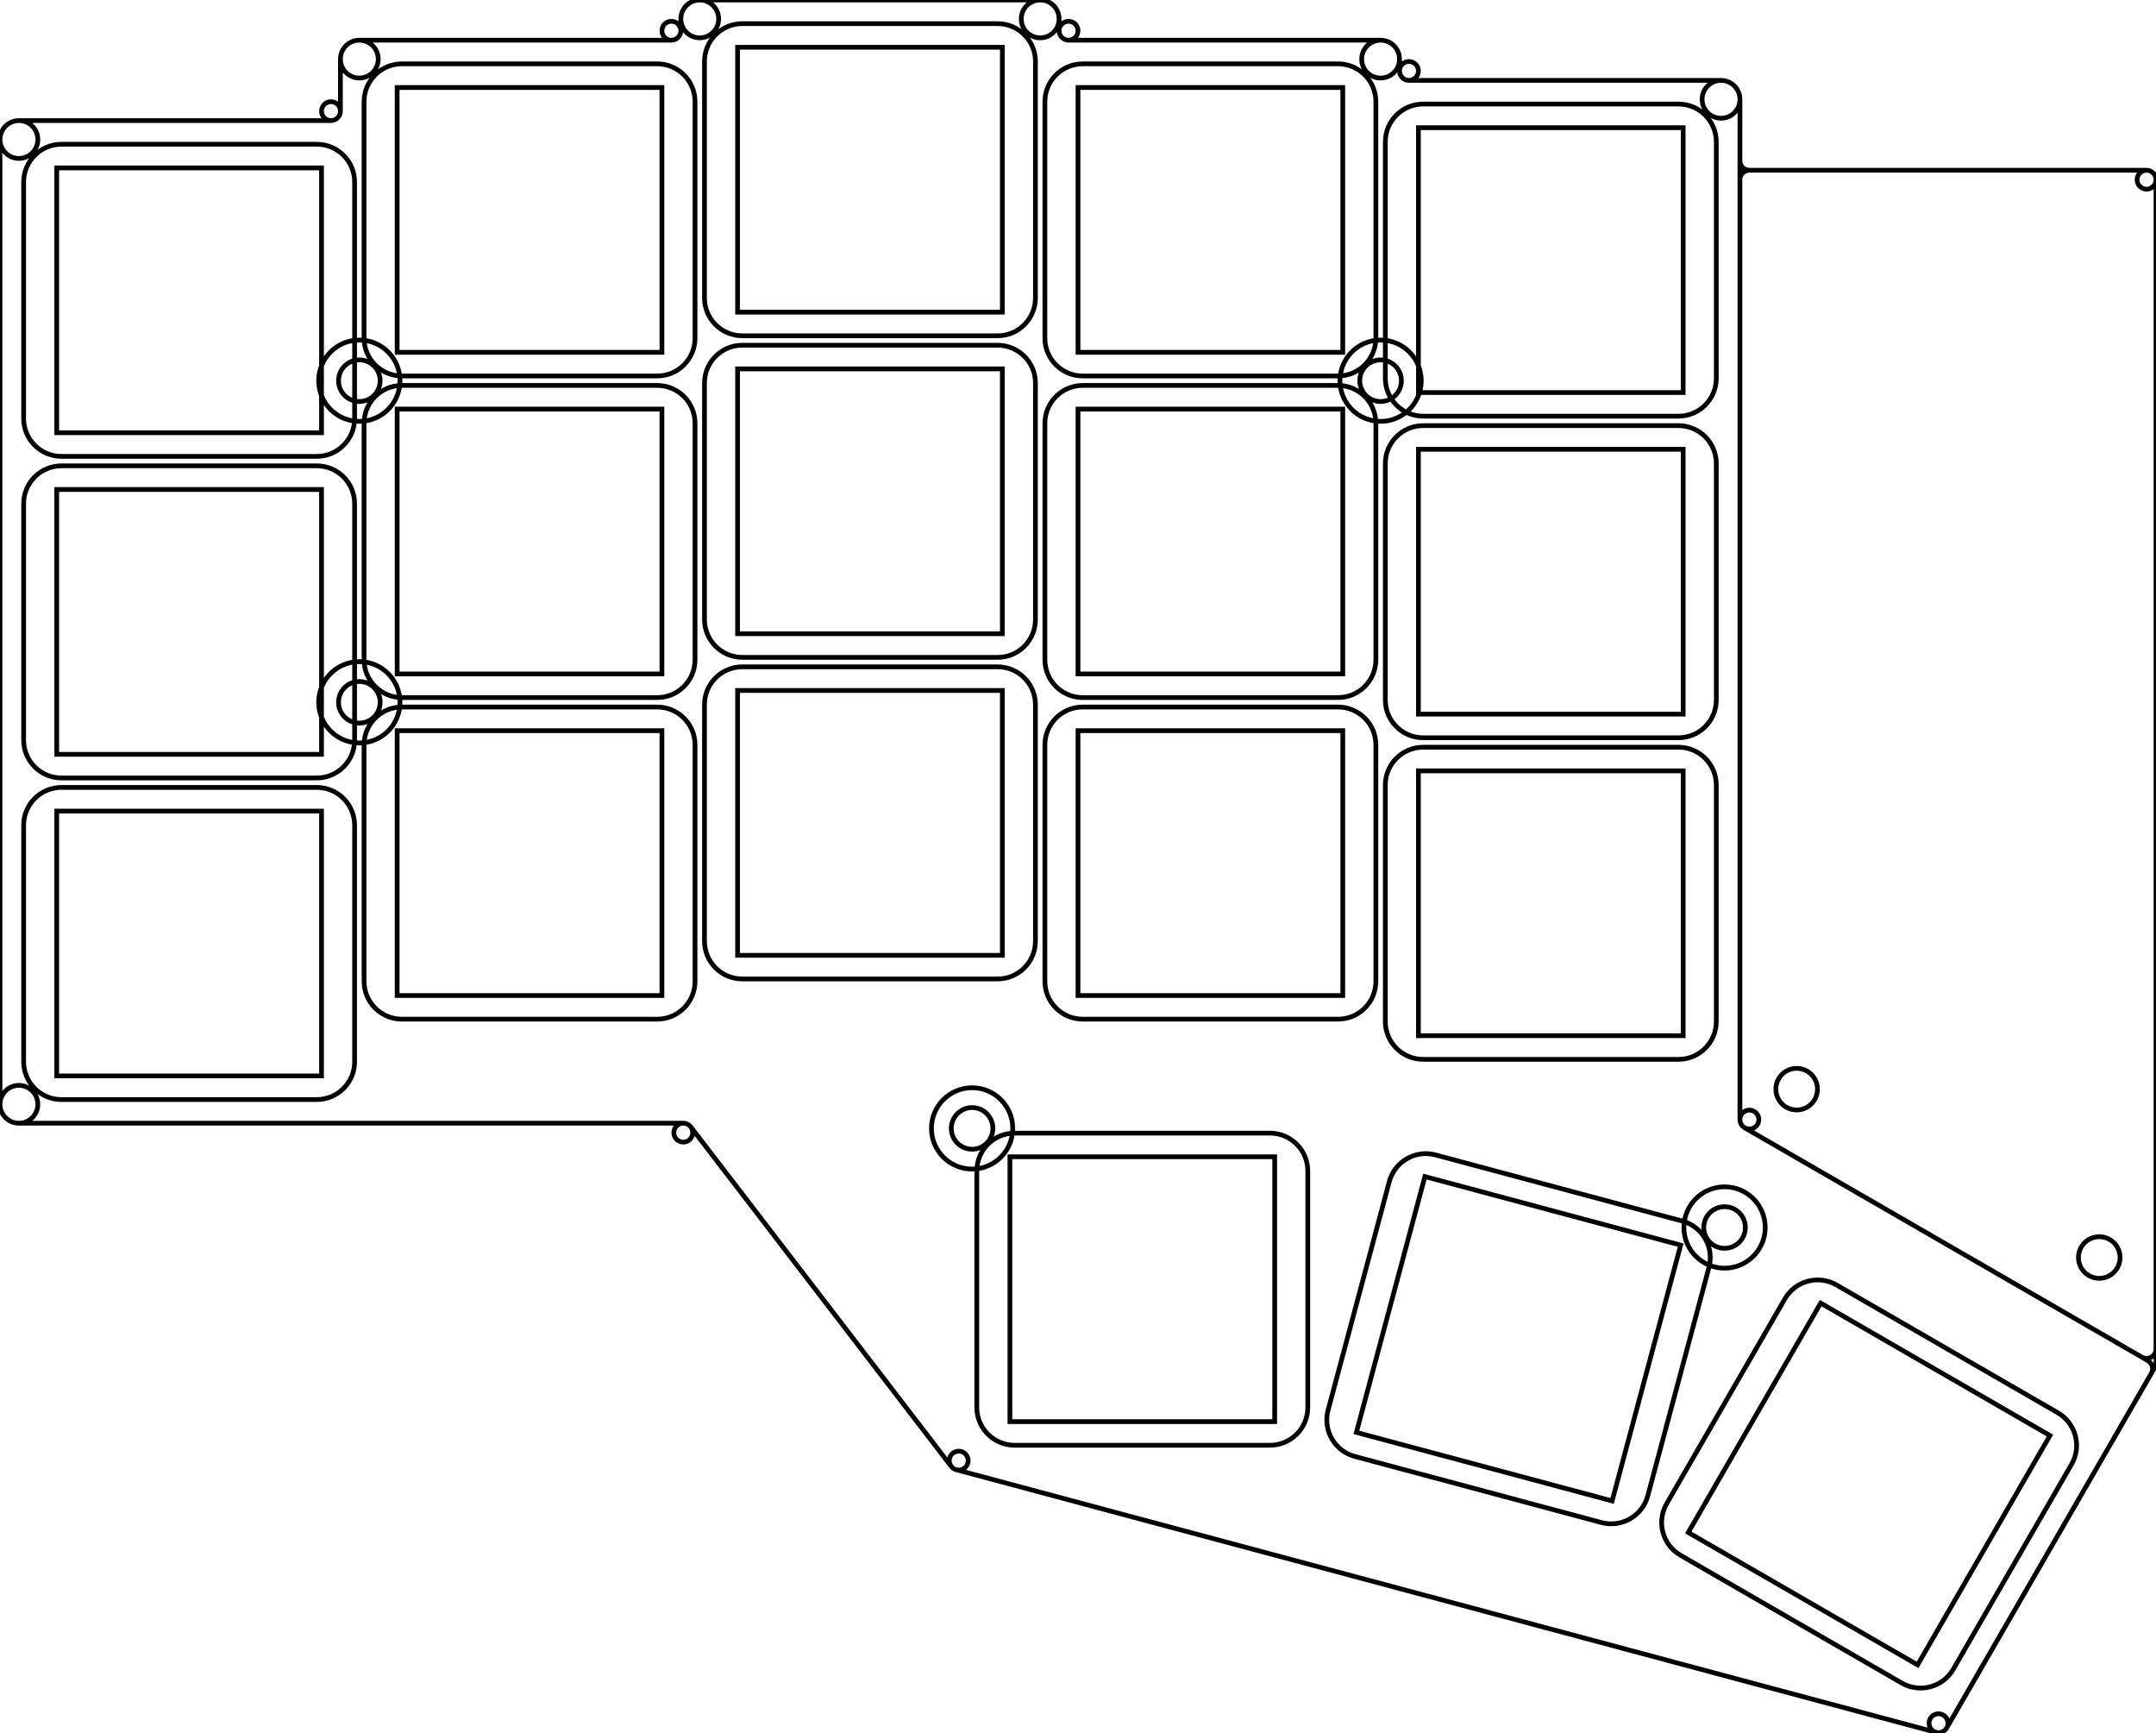
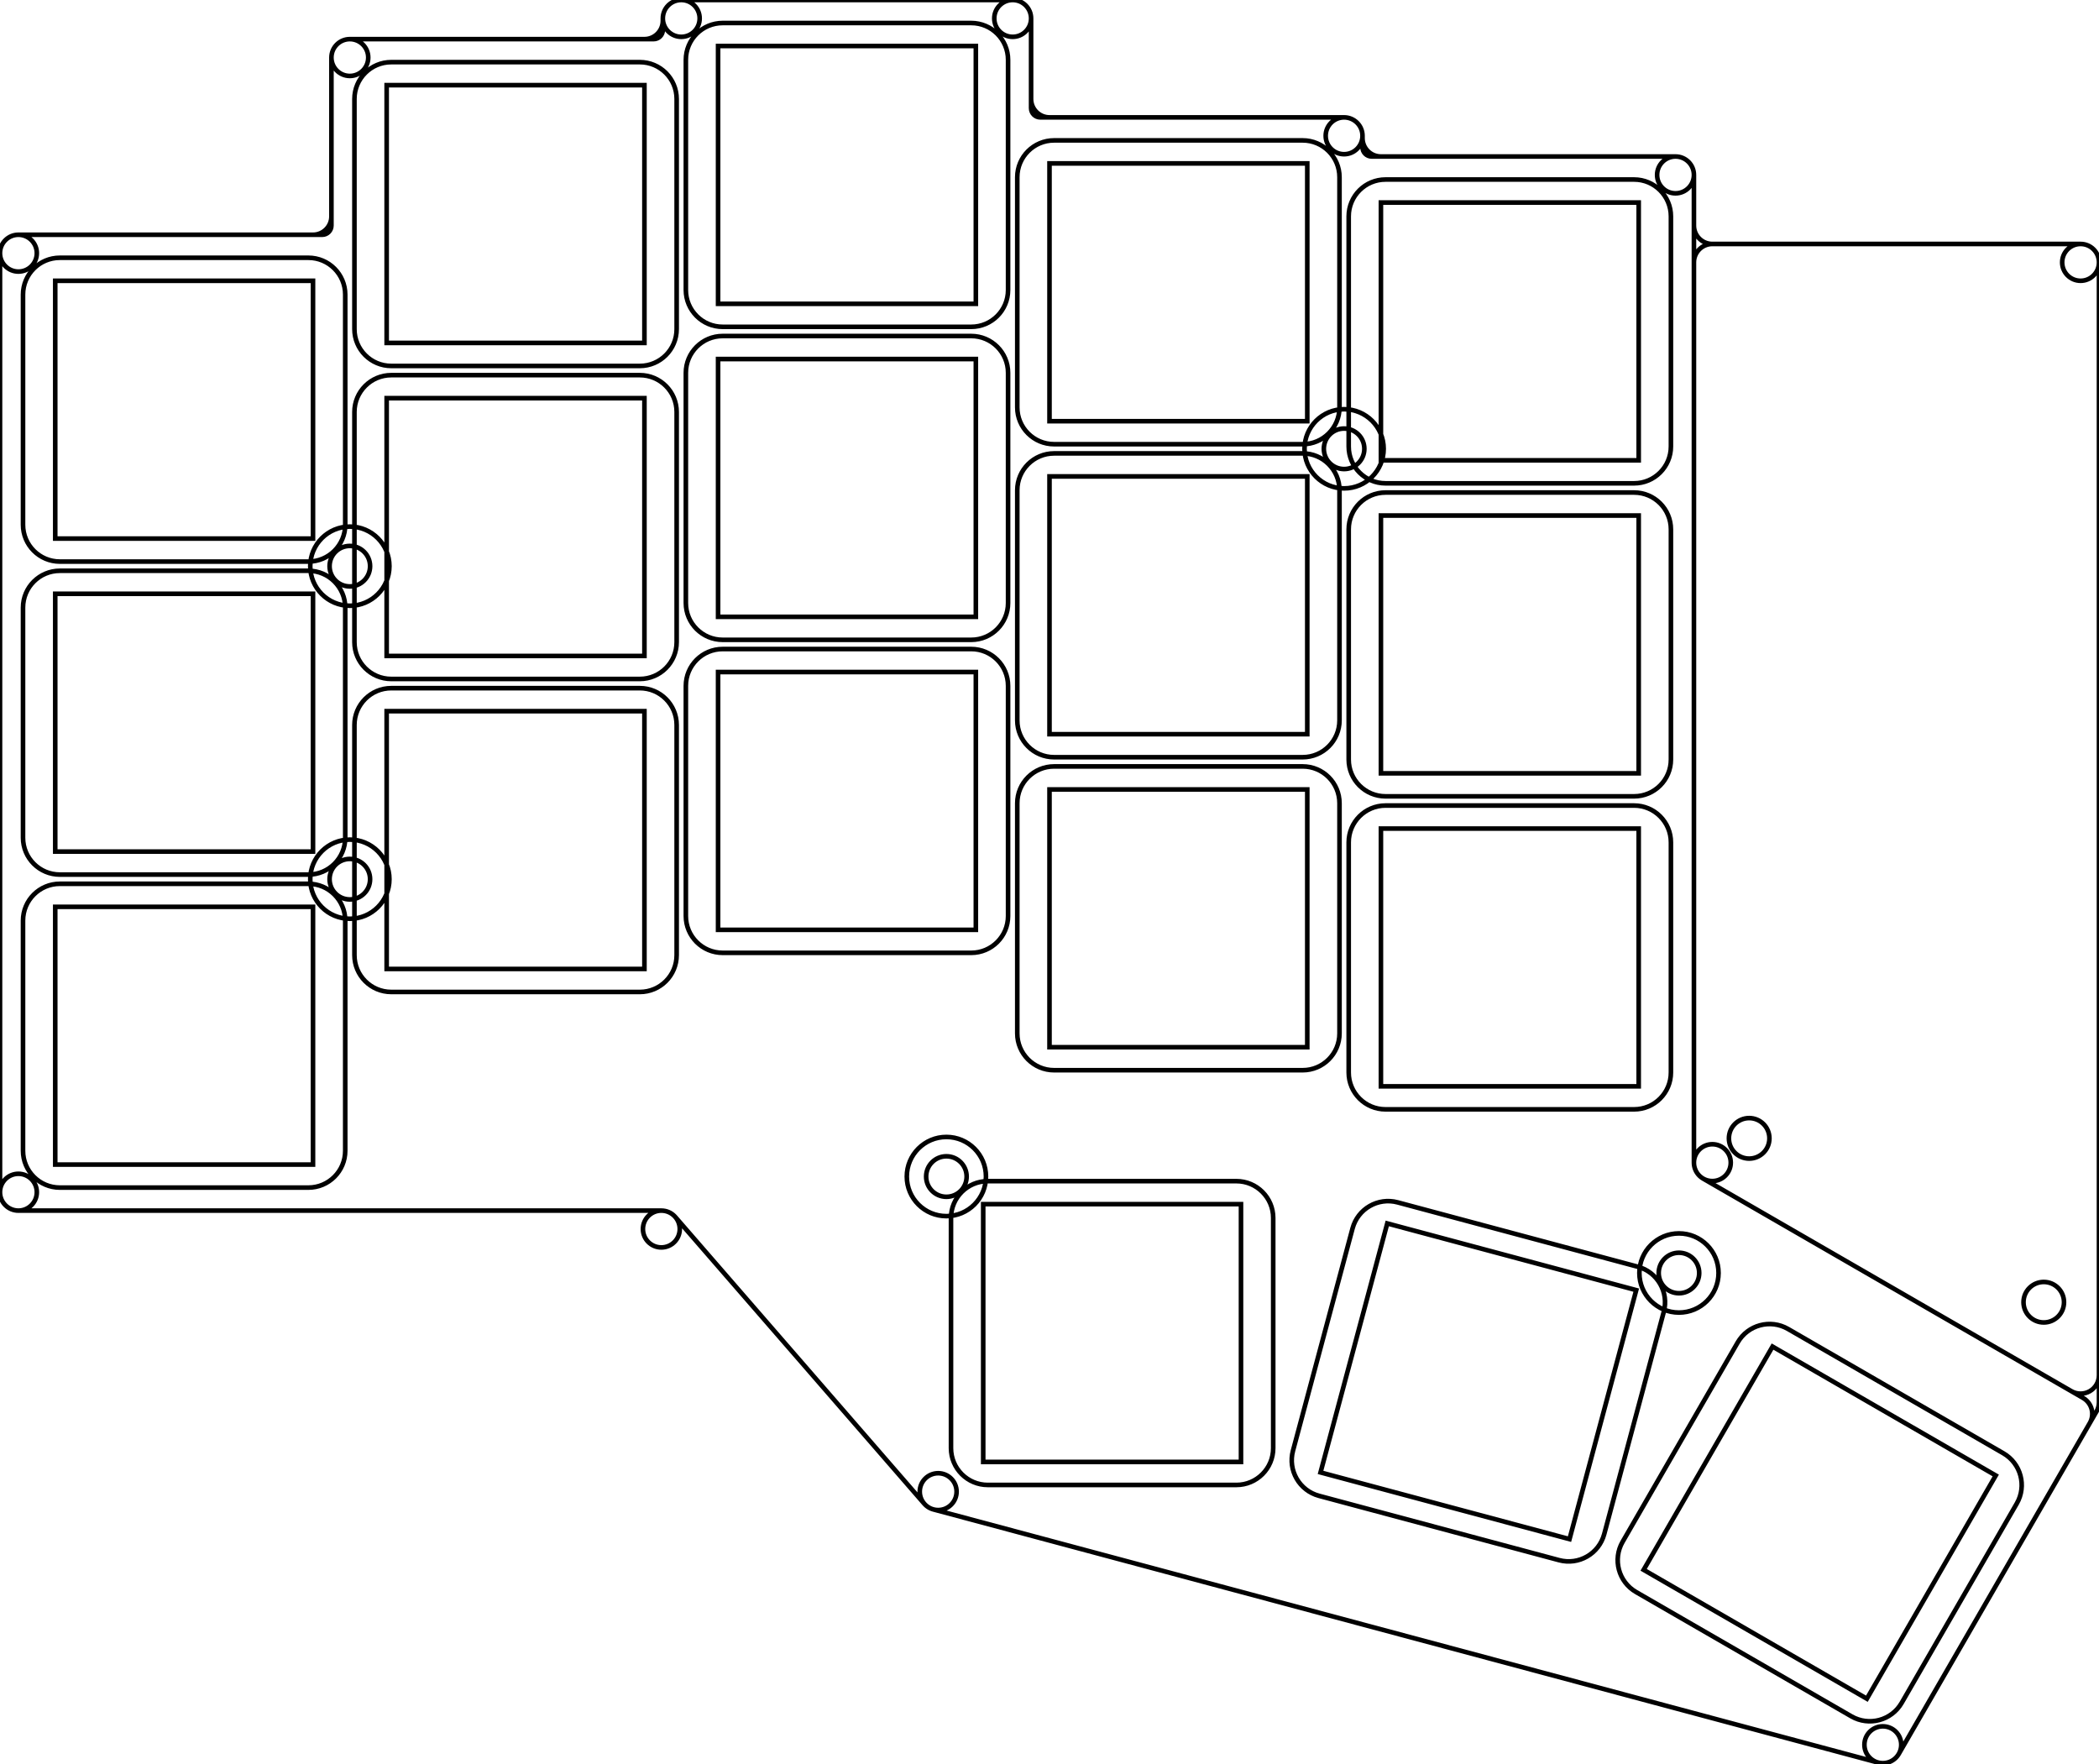
- <svg xmlns="http://www.w3.org/2000/svg" width="114mm" height="91.593mm" viewBox="0 0 114 91.593">
+ <svg xmlns="http://www.w3.org/2000/svg" width="114mm" height="95.76mm" viewBox="0 0 114 95.76">
  <g id="svgGroup" stroke-linecap="round" fill-rule="evenodd" font-size="9pt" stroke="#000" stroke-width="0.25mm" fill="none" style="stroke:#000;stroke-width:0.25mm;fill:none">
-     <path d="M 114 9.5 L 114 72.04 A 0.5 0.5 0 0 1 113.933 72.29 L 102.933 91.343 M 88.86 82.217 L 100.552 88.967 A 2 2 0 0 0 103.284 88.235 L 109.534 77.41 A 2 2 0 0 0 108.802 74.678 L 97.11 67.928 A 2 2 0 0 0 94.378 68.66 L 88.128 79.485 A 2 2 0 0 0 88.86 82.217 Z M 3.25 58.125 L 16.75 58.125 A 2 2 0 0 0 18.75 56.125 L 18.75 43.625 A 2 2 0 0 0 16.75 41.625 L 3.25 41.625 A 2 2 0 0 0 1.25 43.625 L 1.25 56.125 A 2 2 0 0 0 3.25 58.125 Z M 3.25 41.125 L 16.75 41.125 A 2 2 0 0 0 18.75 39.125 L 18.75 26.625 A 2 2 0 0 0 16.75 24.625 L 3.25 24.625 A 2 2 0 0 0 1.25 26.625 L 1.25 39.125 A 2 2 0 0 0 3.25 41.125 Z M 3.25 24.125 L 16.75 24.125 A 2 2 0 0 0 18.75 22.125 L 18.75 9.625 A 2 2 0 0 0 16.75 7.625 L 3.25 7.625 A 2 2 0 0 0 1.25 9.625 L 1.25 22.125 A 2 2 0 0 0 3.25 24.125 Z M 21.25 53.875 L 34.75 53.875 A 2 2 0 0 0 36.75 51.875 L 36.75 39.375 A 2 2 0 0 0 34.75 37.375 L 21.25 37.375 A 2 2 0 0 0 19.25 39.375 L 19.25 51.875 A 2 2 0 0 0 21.25 53.875 Z M 21.25 36.875 L 34.75 36.875 A 2 2 0 0 0 36.75 34.875 L 36.75 22.375 A 2 2 0 0 0 34.75 20.375 L 21.25 20.375 A 2 2 0 0 0 19.25 22.375 L 19.25 34.875 A 2 2 0 0 0 21.25 36.875 Z M 21.25 19.875 L 34.75 19.875 A 2 2 0 0 0 36.75 17.875 L 36.75 5.375 A 2 2 0 0 0 34.75 3.375 L 21.25 3.375 A 2 2 0 0 0 19.25 5.375 L 19.25 17.875 A 2 2 0 0 0 21.25 19.875 Z M 39.25 51.75 L 52.75 51.75 A 2 2 0 0 0 54.75 49.75 L 54.75 37.25 A 2 2 0 0 0 52.75 35.25 L 39.25 35.25 A 2 2 0 0 0 37.25 37.25 L 37.25 49.75 A 2 2 0 0 0 39.25 51.75 Z M 39.25 34.75 L 52.75 34.75 A 2 2 0 0 0 54.75 32.75 L 54.75 20.25 A 2 2 0 0 0 52.75 18.25 L 39.25 18.25 A 2 2 0 0 0 37.25 20.25 L 37.25 32.75 A 2 2 0 0 0 39.25 34.75 Z M 39.25 17.75 L 52.75 17.75 A 2 2 0 0 0 54.75 15.75 L 54.75 3.25 A 2 2 0 0 0 52.75 1.25 L 39.25 1.25 A 2 2 0 0 0 37.25 3.25 L 37.25 15.75 A 2 2 0 0 0 39.25 17.75 Z M 57.25 53.875 L 70.75 53.875 A 2 2 0 0 0 72.75 51.875 L 72.75 39.375 A 2 2 0 0 0 70.75 37.375 L 57.25 37.375 A 2 2 0 0 0 55.25 39.375 L 55.25 51.875 A 2 2 0 0 0 57.25 53.875 Z M 57.25 36.875 L 70.75 36.875 A 2 2 0 0 0 72.75 34.875 L 72.75 22.375 A 2 2 0 0 0 70.75 20.375 L 57.25 20.375 A 2 2 0 0 0 55.25 22.375 L 55.25 34.875 A 2 2 0 0 0 57.25 36.875 Z M 57.25 19.875 L 70.75 19.875 A 2 2 0 0 0 72.75 17.875 L 72.75 5.375 A 2 2 0 0 0 70.75 3.375 L 57.25 3.375 A 2 2 0 0 0 55.25 5.375 L 55.25 17.875 A 2 2 0 0 0 57.25 19.875 Z M 75.25 56 L 88.75 56 A 2 2 0 0 0 90.75 54 L 90.75 41.5 A 2 2 0 0 0 88.75 39.5 L 75.25 39.5 A 2 2 0 0 0 73.25 41.5 L 73.25 54 A 2 2 0 0 0 75.25 56 Z M 75.25 39 L 88.75 39 A 2 2 0 0 0 90.75 37 L 90.75 24.5 A 2 2 0 0 0 88.75 22.5 L 75.25 22.5 A 2 2 0 0 0 73.25 24.5 L 73.25 37 A 2 2 0 0 0 75.25 39 Z M 75.25 22 L 88.75 22 A 2 2 0 0 0 90.75 20 L 90.75 7.5 A 2 2 0 0 0 88.75 5.5 L 75.25 5.5 A 2 2 0 0 0 73.25 7.5 L 73.25 20 A 2 2 0 0 0 75.25 22 Z M 53.65 76.4 L 67.15 76.4 A 2 2 0 0 0 69.15 74.4 L 69.15 61.9 A 2 2 0 0 0 67.15 59.9 L 53.65 59.9 A 2 2 0 0 0 51.65 61.9 L 51.65 74.4 A 2 2 0 0 0 53.65 76.4 Z M 71.638 76.991 L 84.678 80.485 A 2 2 0 0 0 87.128 79.071 L 90.363 66.997 A 2 2 0 0 0 88.949 64.547 L 75.909 61.053 A 2 2 0 0 0 73.459 62.467 L 70.224 74.541 A 2 2 0 0 0 71.638 76.991 Z M 71.72 75.719 L 85.243 79.342 L 88.867 65.819 L 75.344 62.196 L 71.72 75.719 Z M 3 56.875 L 17 56.875 L 17 42.875 L 3 42.875 L 3 56.875 Z M 3 39.875 L 17 39.875 L 17 25.875 L 3 25.875 L 3 39.875 Z M 3 22.875 L 17 22.875 L 17 8.875 L 3 8.875 L 3 22.875 Z M 21 52.625 L 35 52.625 L 35 38.625 L 21 38.625 L 21 52.625 Z M 21 35.625 L 35 35.625 L 35 21.625 L 21 21.625 L 21 35.625 Z M 21 18.625 L 35 18.625 L 35 4.625 L 21 4.625 L 21 18.625 Z M 39 50.5 L 53 50.5 L 53 36.5 L 39 36.5 L 39 50.5 Z M 39 33.5 L 53 33.5 L 53 19.5 L 39 19.5 L 39 33.5 Z M 39 16.5 L 53 16.5 L 53 2.5 L 39 2.5 L 39 16.5 Z M 57 52.625 L 71 52.625 L 71 38.625 L 57 38.625 L 57 52.625 Z M 57 35.625 L 71 35.625 L 71 21.625 L 57 21.625 L 57 35.625 Z M 57 18.625 L 71 18.625 L 71 4.625 L 57 4.625 L 57 18.625 Z M 75 54.75 L 89 54.75 L 89 40.75 L 75 40.75 L 75 54.75 Z M 75 37.75 L 89 37.75 L 89 23.75 L 75 23.75 L 75 37.75 Z M 75 20.75 L 89 20.75 L 89 6.75 L 75 6.75 L 75 20.75 Z M 53.4 75.15 L 67.4 75.15 L 67.4 61.15 L 53.4 61.15 L 53.4 75.15 Z M 89.269 81.01 L 101.393 88.01 L 108.393 75.885 L 96.269 68.885 L 89.269 81.01 Z M 113.75 72.607 A 0.5 0.5 0 0 0 113.567 71.924 L 92.25 59.616 M 113.5 9 L 92.5 9 A 0.5 0.5 0 0 1 92 8.5 M 19 20.125 m -2.15 0 a 2.15 2.15 0 0 1 4.3 0 a 2.15 2.15 0 0 1 -4.3 0 z M 19 37.125 m -2.15 0 a 2.15 2.15 0 0 1 4.3 0 a 2.15 2.15 0 0 1 -4.3 0 z M 73 20.125 m -2.15 0 a 2.15 2.15 0 0 1 4.3 0 a 2.15 2.15 0 0 1 -4.3 0 z M 51.4 59.65 m -2.15 0 a 2.15 2.15 0 0 1 4.3 0 a 2.15 2.15 0 0 1 -4.3 0 z M 91.187 64.888 m -2.15 0 a 2.15 2.15 0 0 1 4.3 0 a 2.15 2.15 0 0 1 -4.3 0 z M 95 57.575 m -1.1 0 a 1.1 1.1 0 0 1 2.2 0 a 1.1 1.1 0 0 1 -2.2 0 z M 111 66.475 m -1.1 0 a 1.1 1.1 0 0 1 2.2 0 a 1.1 1.1 0 0 1 -2.2 0 z M 19 20.125 m -1.1 0 a 1.1 1.1 0 0 1 2.2 0 a 1.1 1.1 0 0 1 -2.2 0 z M 19 37.125 m -1.1 0 a 1.1 1.1 0 0 1 2.2 0 a 1.1 1.1 0 0 1 -2.2 0 z M 73 20.125 m -1.1 0 a 1.1 1.1 0 0 1 2.2 0 a 1.1 1.1 0 0 1 -2.2 0 z M 51.4 59.65 m -1.1 0 a 1.1 1.1 0 0 1 2.2 0 a 1.1 1.1 0 0 1 -2.2 0 z M 91.187 64.888 m -1.1 0 a 1.1 1.1 0 0 1 2.2 0 a 1.1 1.1 0 0 1 -2.2 0 z M 1 58.375 m -1 0 a 1 1 0 0 0 2 0 a 1 1 0 0 0 -2 0 z M 1 7.375 m -1 0 a 1 1 0 0 0 2 0 a 1 1 0 0 0 -2 0 z M 19 3.125 m -1 0 a 1 1 0 0 0 2 0 a 1 1 0 0 0 -2 0 z M 55 1 m -1 0 a 1 1 0 0 0 2 0 a 1 1 0 0 0 -2 0 z M 37 1 m -1 0 a 1 1 0 0 0 2 0 a 1 1 0 0 0 -2 0 z M 73 3.125 m -1 0 a 1 1 0 0 0 2 0 a 1 1 0 0 0 -2 0 z M 91 5.25 m -1 0 a 1 1 0 0 0 2 0 a 1 1 0 0 0 -2 0 z M 36.128 59.875 m -0.5 0 a 0.5 0.5 0 0 0 1 0 a 0.5 0.5 0 0 0 -1 0 z M 102.5 91.093 m -0.5 0 a 0.5 0.5 0 0 0 1 0 a 0.5 0.5 0 0 0 -1 0 z M 113.5 9.5 m -0.5 0 a 0.5 0.5 0 0 0 1 0 a 0.5 0.5 0 0 0 -1 0 z M 74.5 3.75 m -0.5 0 a 0.5 0.5 0 0 0 1 0 a 0.5 0.5 0 0 0 -1 0 z M 56.5 1.625 m -0.5 0 a 0.5 0.5 0 0 0 1 0 a 0.5 0.5 0 0 0 -1 0 z M 35.5 1.625 m -0.5 0 a 0.5 0.5 0 0 0 1 0 a 0.5 0.5 0 0 0 -1 0 z M 17.5 5.875 m -0.5 0 a 0.5 0.5 0 0 0 1 0 a 0.5 0.5 0 0 0 -1 0 z M 92.5 59.183 m -0.5 0 a 0.5 0.5 0 0 0 1 0 a 0.5 0.5 0 0 0 -1 0 z M 50.693 77.211 m -0.5 0 a 0.5 0.5 0 0 0 1 0 a 0.5 0.5 0 0 0 -1 0 z M 1 59.375 36.128 59.375 M 0 58.375 0 7.375 M 1 6.375 17.5 6.375 M 19 2.125 35.5 2.125 M 18 5.875 18 3.125 M 56 1.625 56 1 M 37 0 55 0 M 36 1.625 36 1 M 74 3.75 74 3.125 M 56.5 2.125 73 2.125 M 92 59.183 92 5.25 M 74.5 4.25 91 4.25 M 50.564 77.694 102.371 91.575 M 36.525 59.571 50.297 77.515 M 92 9.5 A 0.5 0.5 0 0 1 92.5 9 M 114 71.308 A 0.5 0.5 0 0 1 113.25 71.741" vector-effect="non-scaling-stroke" />
+     <path d="M 114 14.25 L 114 76.156 A 1 1 0 0 1 113.866 76.656 L 103.125 95.26 M 88.86 86.467 L 100.552 93.217 A 2 2 0 0 0 103.284 92.485 L 109.534 81.66 A 2 2 0 0 0 108.802 78.928 L 97.11 72.178 A 2 2 0 0 0 94.378 72.91 L 88.128 83.735 A 2 2 0 0 0 88.86 86.467 Z M 3.25 64.5 L 16.75 64.5 A 2 2 0 0 0 18.75 62.5 L 18.75 50 A 2 2 0 0 0 16.75 48 L 3.25 48 A 2 2 0 0 0 1.25 50 L 1.25 62.5 A 2 2 0 0 0 3.25 64.5 Z M 3.25 47.5 L 16.75 47.5 A 2 2 0 0 0 18.75 45.5 L 18.75 33 A 2 2 0 0 0 16.75 31 L 3.25 31 A 2 2 0 0 0 1.25 33 L 1.25 45.5 A 2 2 0 0 0 3.25 47.5 Z M 3.25 30.5 L 16.75 30.5 A 2 2 0 0 0 18.75 28.5 L 18.75 16 A 2 2 0 0 0 16.75 14 L 3.25 14 A 2 2 0 0 0 1.25 16 L 1.25 28.5 A 2 2 0 0 0 3.25 30.5 Z M 21.25 53.875 L 34.75 53.875 A 2 2 0 0 0 36.75 51.875 L 36.75 39.375 A 2 2 0 0 0 34.75 37.375 L 21.25 37.375 A 2 2 0 0 0 19.25 39.375 L 19.25 51.875 A 2 2 0 0 0 21.25 53.875 Z M 21.25 36.875 L 34.75 36.875 A 2 2 0 0 0 36.75 34.875 L 36.75 22.375 A 2 2 0 0 0 34.75 20.375 L 21.25 20.375 A 2 2 0 0 0 19.25 22.375 L 19.25 34.875 A 2 2 0 0 0 21.25 36.875 Z M 21.25 19.875 L 34.75 19.875 A 2 2 0 0 0 36.75 17.875 L 36.75 5.375 A 2 2 0 0 0 34.75 3.375 L 21.25 3.375 A 2 2 0 0 0 19.25 5.375 L 19.25 17.875 A 2 2 0 0 0 21.25 19.875 Z M 39.25 51.75 L 52.75 51.75 A 2 2 0 0 0 54.75 49.75 L 54.75 37.25 A 2 2 0 0 0 52.75 35.25 L 39.25 35.25 A 2 2 0 0 0 37.25 37.25 L 37.25 49.75 A 2 2 0 0 0 39.25 51.75 Z M 39.25 34.75 L 52.75 34.75 A 2 2 0 0 0 54.75 32.75 L 54.75 20.25 A 2 2 0 0 0 52.75 18.25 L 39.25 18.25 A 2 2 0 0 0 37.25 20.25 L 37.25 32.75 A 2 2 0 0 0 39.25 34.75 Z M 39.25 17.75 L 52.75 17.75 A 2 2 0 0 0 54.75 15.75 L 54.75 3.25 A 2 2 0 0 0 52.75 1.25 L 39.25 1.25 A 2 2 0 0 0 37.25 3.25 L 37.25 15.75 A 2 2 0 0 0 39.25 17.75 Z M 57.25 58.125 L 70.75 58.125 A 2 2 0 0 0 72.75 56.125 L 72.75 43.625 A 2 2 0 0 0 70.75 41.625 L 57.25 41.625 A 2 2 0 0 0 55.25 43.625 L 55.25 56.125 A 2 2 0 0 0 57.25 58.125 Z M 57.25 41.125 L 70.75 41.125 A 2 2 0 0 0 72.75 39.125 L 72.75 26.625 A 2 2 0 0 0 70.75 24.625 L 57.25 24.625 A 2 2 0 0 0 55.25 26.625 L 55.25 39.125 A 2 2 0 0 0 57.25 41.125 Z M 57.25 24.125 L 70.75 24.125 A 2 2 0 0 0 72.75 22.125 L 72.75 9.625 A 2 2 0 0 0 70.75 7.625 L 57.25 7.625 A 2 2 0 0 0 55.25 9.625 L 55.25 22.125 A 2 2 0 0 0 57.25 24.125 Z M 75.25 60.25 L 88.75 60.25 A 2 2 0 0 0 90.75 58.25 L 90.75 45.75 A 2 2 0 0 0 88.75 43.75 L 75.25 43.75 A 2 2 0 0 0 73.25 45.75 L 73.25 58.25 A 2 2 0 0 0 75.25 60.25 Z M 75.25 43.25 L 88.75 43.25 A 2 2 0 0 0 90.75 41.25 L 90.75 28.75 A 2 2 0 0 0 88.75 26.75 L 75.25 26.75 A 2 2 0 0 0 73.25 28.75 L 73.25 41.25 A 2 2 0 0 0 75.25 43.25 Z M 75.25 26.25 L 88.75 26.25 A 2 2 0 0 0 90.75 24.25 L 90.75 11.75 A 2 2 0 0 0 88.75 9.75 L 75.25 9.75 A 2 2 0 0 0 73.25 11.75 L 73.25 24.25 A 2 2 0 0 0 75.25 26.25 Z M 53.65 80.65 L 67.15 80.65 A 2 2 0 0 0 69.15 78.65 L 69.15 66.15 A 2 2 0 0 0 67.15 64.15 L 53.65 64.15 A 2 2 0 0 0 51.65 66.15 L 51.65 78.65 A 2 2 0 0 0 53.65 80.65 Z M 71.638 81.241 L 84.678 84.735 A 2 2 0 0 0 87.128 83.321 L 90.363 71.247 A 2 2 0 0 0 88.949 68.797 L 75.909 65.303 A 2 2 0 0 0 73.459 66.717 L 70.224 78.791 A 2 2 0 0 0 71.638 81.241 Z M 71.72 79.969 L 85.243 83.592 L 88.867 70.069 L 75.344 66.446 L 71.72 79.969 Z M 3 63.25 L 17 63.25 L 17 49.25 L 3 49.25 L 3 63.25 Z M 3 46.25 L 17 46.25 L 17 32.25 L 3 32.25 L 3 46.25 Z M 3 29.25 L 17 29.25 L 17 15.25 L 3 15.25 L 3 29.25 Z M 21 52.625 L 35 52.625 L 35 38.625 L 21 38.625 L 21 52.625 Z M 21 35.625 L 35 35.625 L 35 21.625 L 21 21.625 L 21 35.625 Z M 21 18.625 L 35 18.625 L 35 4.625 L 21 4.625 L 21 18.625 Z M 39 50.5 L 53 50.5 L 53 36.5 L 39 36.5 L 39 50.5 Z M 39 33.5 L 53 33.5 L 53 19.5 L 39 19.5 L 39 33.5 Z M 39 16.5 L 53 16.5 L 53 2.5 L 39 2.5 L 39 16.5 Z M 57 56.875 L 71 56.875 L 71 42.875 L 57 42.875 L 57 56.875 Z M 57 39.875 L 71 39.875 L 71 25.875 L 57 25.875 L 57 39.875 Z M 57 22.875 L 71 22.875 L 71 8.875 L 57 8.875 L 57 22.875 Z M 75 59 L 89 59 L 89 45 L 75 45 L 75 59 Z M 75 42 L 89 42 L 89 28 L 75 28 L 75 42 Z M 75 25 L 89 25 L 89 11 L 75 11 L 75 25 Z M 53.4 79.4 L 67.4 79.4 L 67.4 65.4 L 53.4 65.4 L 53.4 79.4 Z M 89.269 85.26 L 101.393 92.26 L 108.393 80.135 L 96.269 73.135 L 89.269 85.26 Z M 18 3.125 L 18 12.25 A 0.5 0.5 0 0 1 17.5 12.75 L 1 12.75 M 113.5 77.29 A 1 1 0 0 0 113.134 75.924 L 92.5 64.011 M 56 1 L 56 5.875 A 0.5 0.5 0 0 0 56.5 6.375 L 73 6.375 M 113 13.25 L 93 13.25 A 1 1 0 0 1 92 12.25 M 36 1 L 36 1.625 A 0.5 0.5 0 0 1 35.5 2.125 L 19 2.125 M 74 7.375 L 74 8 A 0.5 0.5 0 0 0 74.5 8.5 L 91 8.5 M 19 30.75 m -2.15 0 a 2.15 2.15 0 0 1 4.3 0 a 2.15 2.15 0 0 1 -4.3 0 z M 19 47.75 m -2.15 0 a 2.15 2.15 0 0 1 4.3 0 a 2.15 2.15 0 0 1 -4.3 0 z M 73 24.375 m -2.15 0 a 2.15 2.15 0 0 1 4.3 0 a 2.15 2.15 0 0 1 -4.3 0 z M 51.4 63.9 m -2.15 0 a 2.15 2.15 0 0 1 4.3 0 a 2.15 2.15 0 0 1 -4.3 0 z M 91.187 69.138 m -2.15 0 a 2.15 2.15 0 0 1 4.3 0 a 2.15 2.15 0 0 1 -4.3 0 z M 95 61.825 m -1.1 0 a 1.1 1.1 0 0 1 2.2 0 a 1.1 1.1 0 0 1 -2.2 0 z M 111 70.725 m -1.1 0 a 1.1 1.1 0 0 1 2.2 0 a 1.1 1.1 0 0 1 -2.2 0 z M 19 30.75 m -1.1 0 a 1.1 1.1 0 0 1 2.2 0 a 1.1 1.1 0 0 1 -2.2 0 z M 19 47.75 m -1.1 0 a 1.1 1.1 0 0 1 2.2 0 a 1.1 1.1 0 0 1 -2.2 0 z M 73 24.375 m -1.1 0 a 1.1 1.1 0 0 1 2.2 0 a 1.1 1.1 0 0 1 -2.2 0 z M 51.4 63.9 m -1.1 0 a 1.1 1.1 0 0 1 2.2 0 a 1.1 1.1 0 0 1 -2.2 0 z M 91.187 69.138 m -1.1 0 a 1.1 1.1 0 0 1 2.2 0 a 1.1 1.1 0 0 1 -2.2 0 z M 50.954 81.013 m -1 0 a 1 1 0 0 0 2 0 a 1 1 0 0 0 -2 0 z M 1 64.75 m -1 0 a 1 1 0 0 0 2 0 a 1 1 0 0 0 -2 0 z M 1 13.75 m -1 0 a 1 1 0 0 0 2 0 a 1 1 0 0 0 -2 0 z M 19 3.125 m -1 0 a 1 1 0 0 0 2 0 a 1 1 0 0 0 -2 0 z M 55 1 m -1 0 a 1 1 0 0 0 2 0 a 1 1 0 0 0 -2 0 z M 37 1 m -1 0 a 1 1 0 0 0 2 0 a 1 1 0 0 0 -2 0 z M 73 7.375 m -1 0 a 1 1 0 0 0 2 0 a 1 1 0 0 0 -2 0 z M 91 9.5 m -1 0 a 1 1 0 0 0 2 0 a 1 1 0 0 0 -2 0 z M 102.259 94.76 m -1 0 a 1 1 0 0 0 2 0 a 1 1 0 0 0 -2 0 z M 35.919 66.75 m -1 0 a 1 1 0 0 0 2 0 a 1 1 0 0 0 -2 0 z M 113 14.25 m -1 0 a 1 1 0 0 0 2 0 a 1 1 0 0 0 -2 0 z M 93 63.145 m -1 0 a 1 1 0 0 0 2 0 a 1 1 0 0 0 -2 0 z M 1 65.75 35.919 65.75 M 0 64.75 0 13.75 M 37 0 55 0 M 92 63.145 92 9.5 M 50.696 81.979 102 95.726 M 36.674 66.094 50.199 81.669 M 75 8.5 A 1 1 0 0 1 74 7.5 M 57 6.375 A 1 1 0 0 1 56 5.375 M 36 1.125 A 1 1 0 0 1 35 2.125 M 18 11.75 A 1 1 0 0 1 17 12.75 M 92 14.25 A 1 1 0 0 1 93 13.25 M 114 74.692 A 1 1 0 0 1 112.5 75.558" vector-effect="non-scaling-stroke" />
  </g>
</svg>
